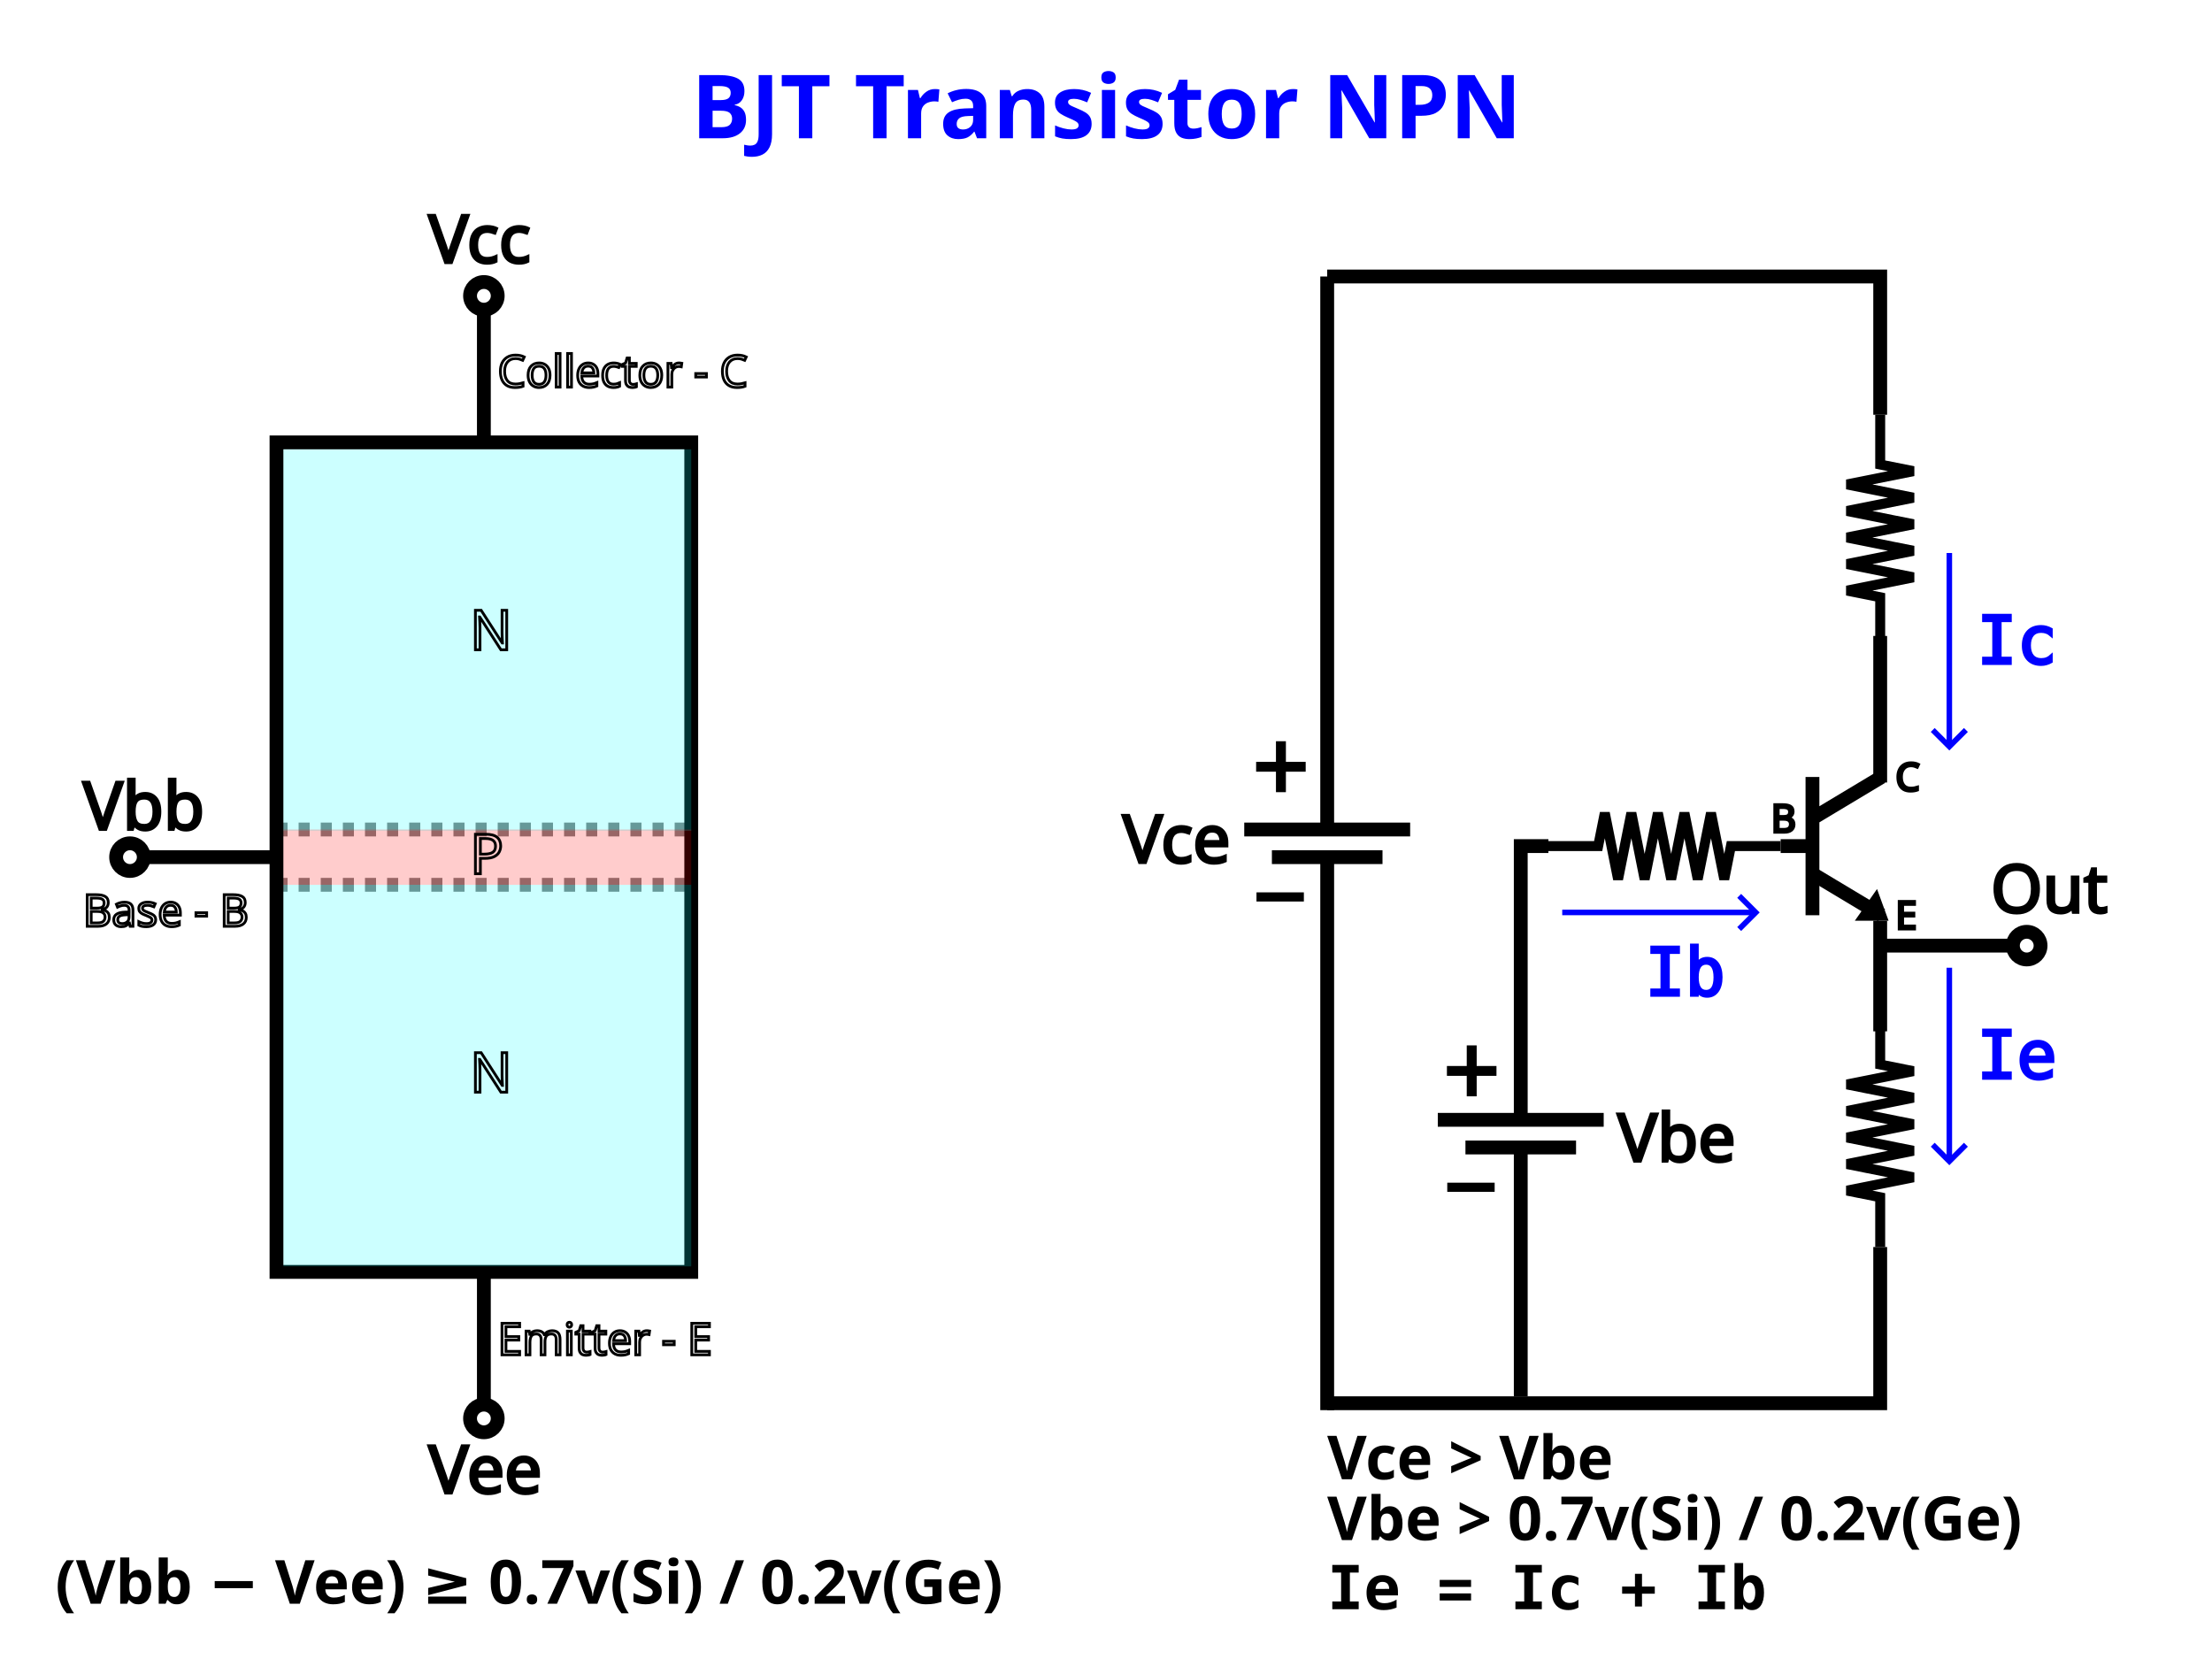
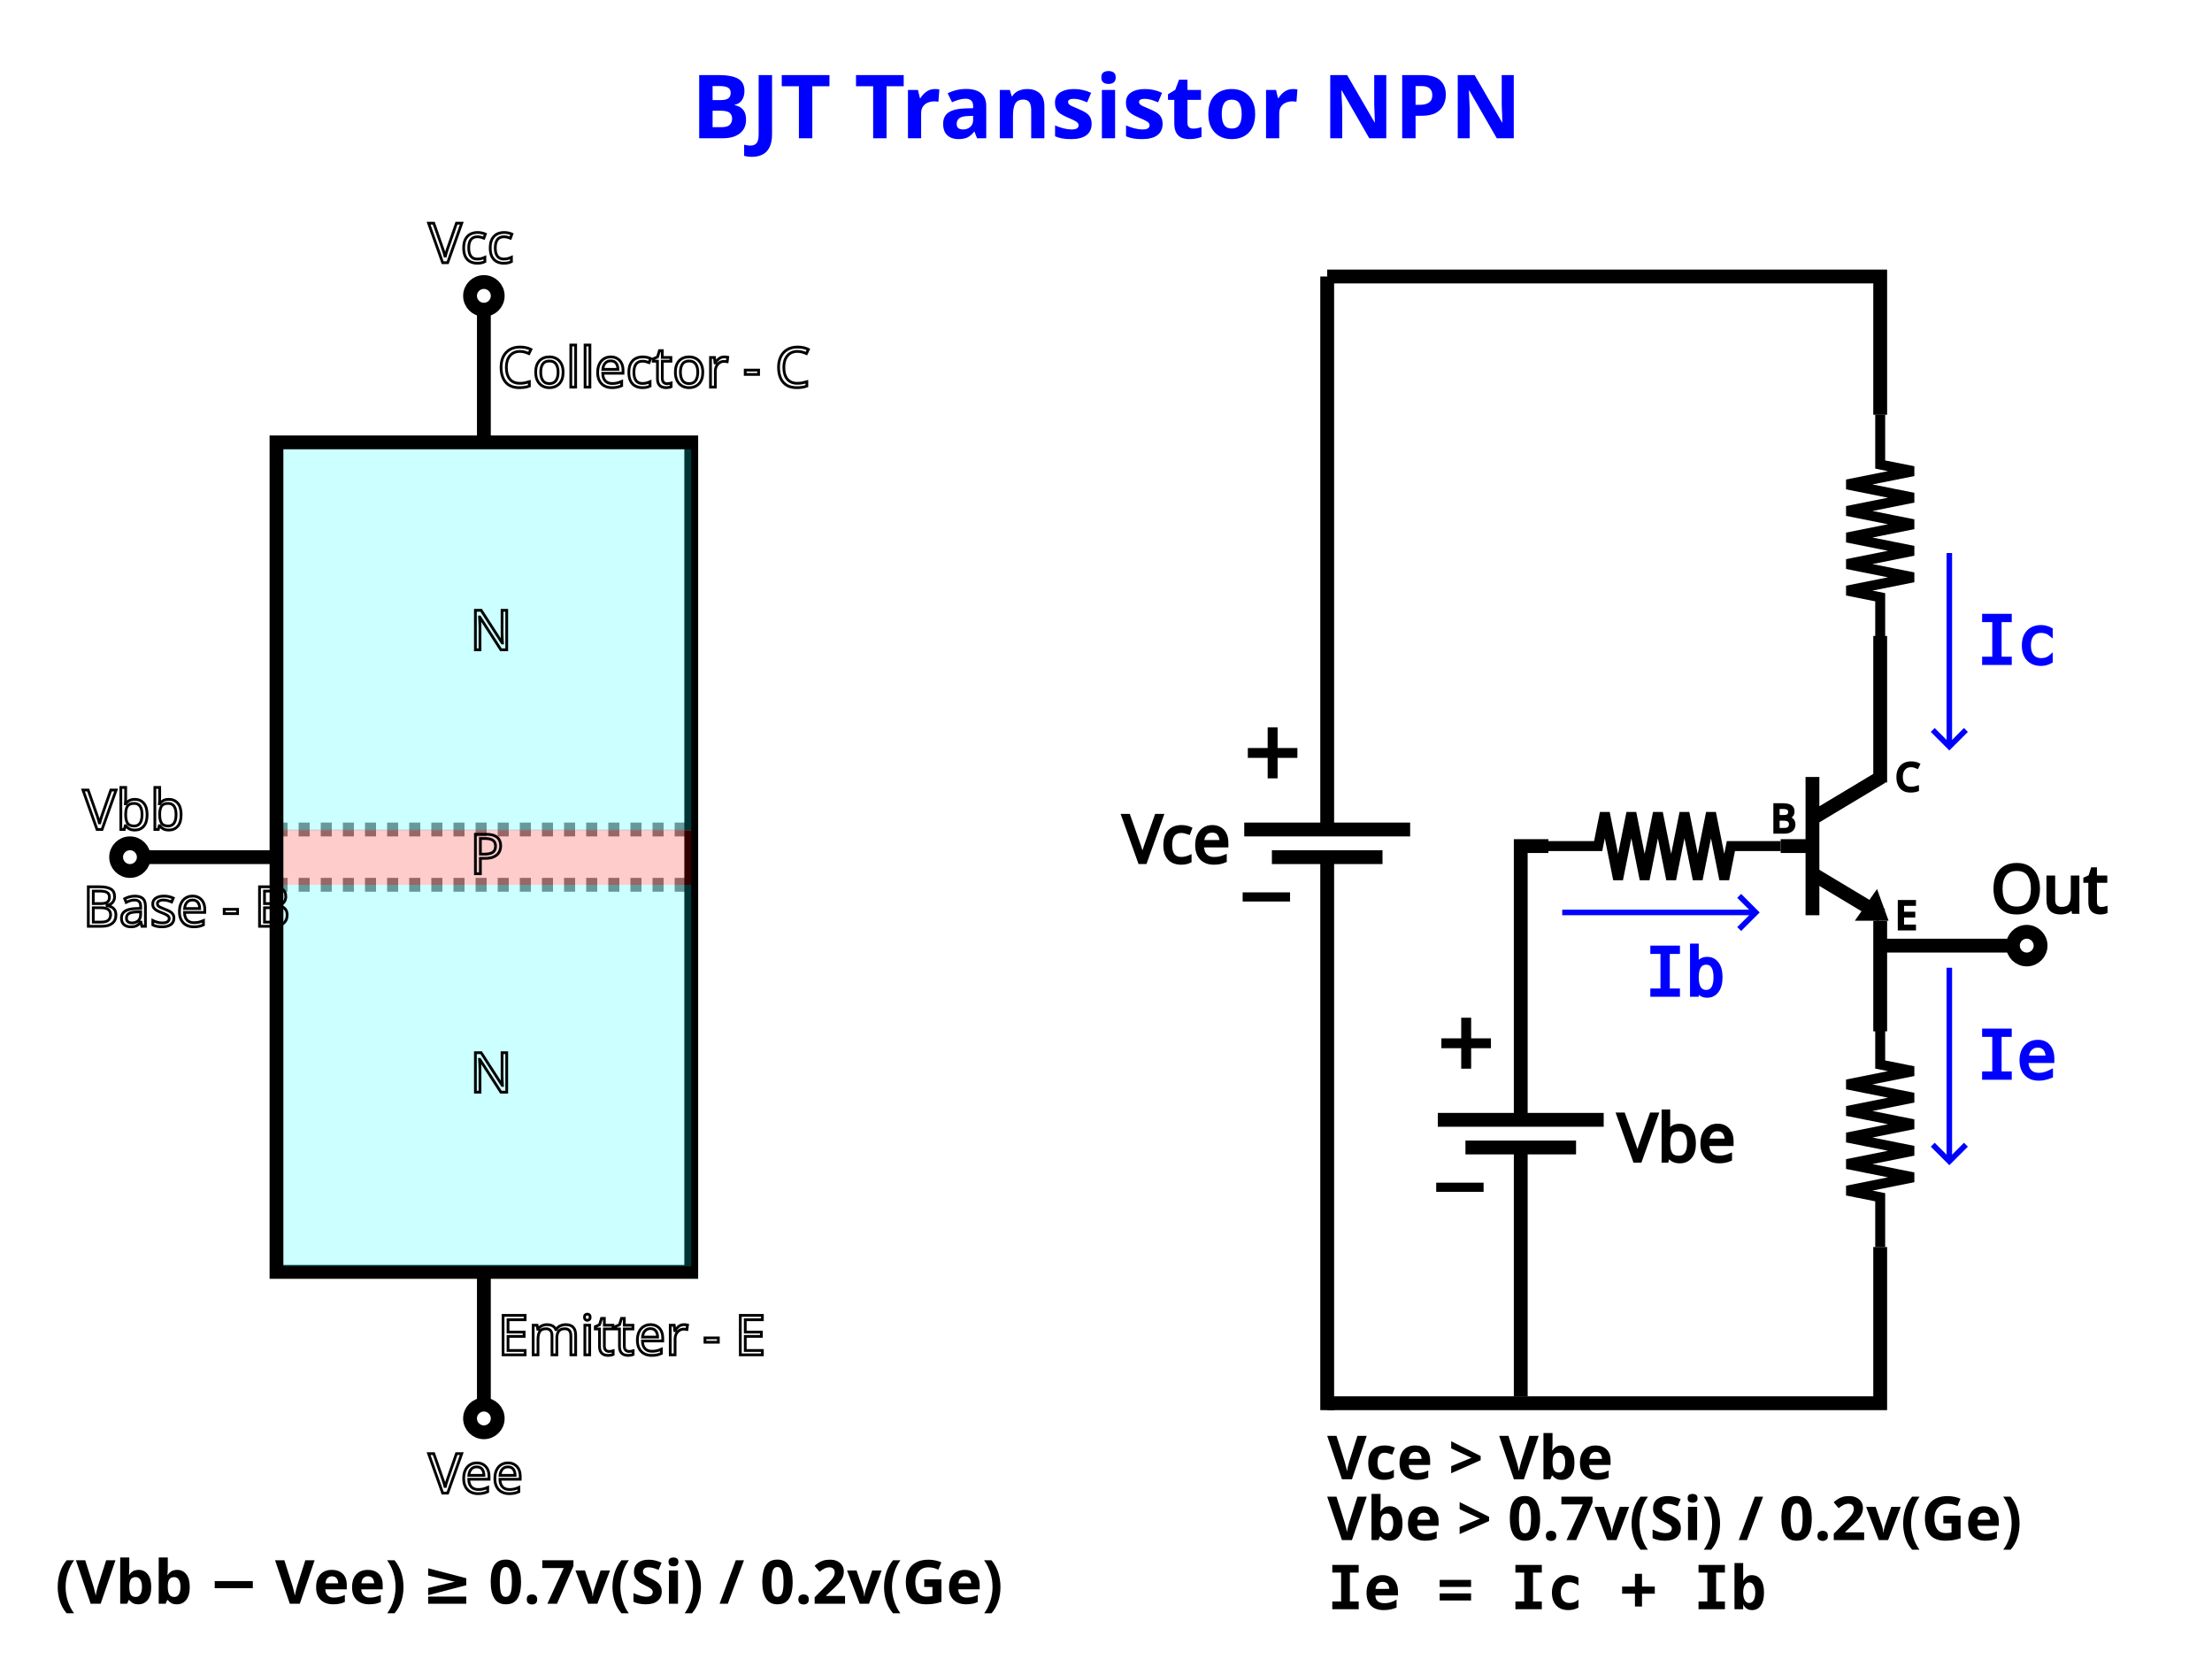
<svg xmlns="http://www.w3.org/2000/svg" xmlns:xlink="http://www.w3.org/1999/xlink" id="svg1" version="1.1" viewBox="0 0 800 600" width="800" height="600" preserveAspectRatio="xMidYMid" fill-rule="evenodd">
  <defs>
    <marker id="arrow_head" style="overflow:visible" viewBox="0 0 4 6" markerWidth="4" markerHeight="6" refX="left" refY="center" orient="auto-start-reverse" preserveAspectRatio="xMidYMid">
      <path style="fill:none;stroke:context-stroke;stroke-width:1;stroke-linecap:butt" d="M -3,-3 L 0,0 L -3,3">
            </path>
    </marker>
    <text id="headline" font-family="Ubuntu" font-size="32" font-weight="bold" fill="#0000ff">
      <tspan>BJT Transistor NPN</tspan>
    </text>
    <text id="bottom_line" font-family="Ubuntu" font-size="22" font-weight="bold" fill="#000000">
      <tspan>(Vbb − Vee) ≥ 0.7v(Si) / 0.2v(Ge)</tspan>
    </text>
    <text id="bottom_line2" font-family="Ubuntu" font-size="22" font-weight="bold" fill="#000000">
      <tspan x="-50" y="0">Vce &gt; Vbe</tspan>
      <tspan x="-50" y="22">Vbe &gt; 0.7v(Si) / 0.2v(Ge)</tspan>
    </text>
    <text id="bottom_line3" font-family="monospace" font-size="22" font-weight="bold" fill="#000000">
      <tspan x="-50" y="47">Ie = Ic + Ib</tspan>
    </text>
    <rect id="p_side" x="0" y="0" width="147.5" height="20" style="fill:#ff0000;fill-opacity:0.2;stroke:none">
        </rect>
    <rect id="n_side" x="0" y="0" width="147.5" height="138" style="fill:#00ffff;fill-opacity:0.2;stroke:none">
        </rect>
-     <circle id="contact_point" cx="0" cy="0" r="5" style="fill:none;stroke:#000000;stroke-width:5;stroke-opacity:1">
+     <circle id="contact_point" cx="0" cy="0" r="5">
        </circle>
-     <g id="transistor">
-       <rect x="0" y="0" width="150" height="300" style="fill:none;stroke:#000000;stroke-width:5">
-             </rect>
-       <path d="m 0,140 h 150" style="fill:none;stroke:#000000;stroke-width:5;stroke-opacity:0.5;stroke-dasharray:4 4">
-             </path>
-       <path d="m 0,160 h 150" style="fill:none;stroke:#000000;stroke-width:5;stroke-opacity:0.5;stroke-dasharray:4 4">
-             </path>
-       <path d="m 0,150 h -50" style="fill:none;stroke:#000000;stroke-width:5;stroke-opacity:1">
-             </path>
-       <path d="m 75,0 v -50" style="fill:none;stroke:#000000;stroke-width:5;stroke-opacity:1">
-             </path>
-       <path d="m 75,300 v 50" style="fill:none;stroke:#000000;stroke-width:5;stroke-opacity:1">
-             </path>
-       <use xlink:href="#contact_point" x="-53" y="150" />
-       <use xlink:href="#contact_point" x="75" y="-53" />
-       <use xlink:href="#contact_point" x="75" y="353" />
+     <g id="transistor" style="fill:none;stroke:#000000;stroke-width:5;stroke-opacity:1">
+       <g>
+         <rect x="0" y="0" width="150" height="300" />
+         <path d="m 0,150 h -50" />
+         <path d="m 75,0 v -50" />
+         <path d="m 75,300 v 50" />
+         <use xlink:href="#contact_point" x="-53" y="150" />
+         <use xlink:href="#contact_point" x="75" y="-53" />
+         <use xlink:href="#contact_point" x="75" y="353" />
+       </g>
+       <g style="fill:none;stroke:#000000;stroke-width:5;stroke-opacity:0.5;stroke-dasharray:4 4">
+         <path d="m 0,140 h 150" />
+         <path d="m 0,160 h 150" />
+       </g>
      <use xlink:href="#n_side" x="2.5" y="2.5" />
      <use xlink:href="#p_side" x="2.5" y="140" />
      <use xlink:href="#n_side" x="2.5" y="160" />
-       <text font-family="Ubuntu" font-size="20" font-weight="norm" fill="#000000" stroke-width="1" style="fill:none;stroke:#000000;stroke-width:1">
-         <tspan x="70" y="75">N</tspan>
-         <tspan x="70" y="156">P</tspan>
-         <tspan x="70" y="235">N</tspan>
-       </text>
-       <text font-family="Ubuntu" font-size="16" font-weight="norm" fill="#000000" stroke-width="1" style="fill:none;stroke:#000000;stroke-width:1">
-         <tspan x="80" y="-20">Collector - C</tspan>
-         <tspan x="-70" y="175">Base - B</tspan>
-         <tspan x="80" y="330">Emitter - E</tspan>
-       </text>
-       <text font-family="Ubuntu" font-size="24" font-weight="norm" fill="#000000" stroke-width="1" style="fill:#000000;stroke:#000000;stroke-width:1">
-         <tspan x="55" y="-65">Vcc</tspan>
-         <tspan x="-70" y="140">Vbb</tspan>
-         <tspan x="55" y="380">Vee</tspan>
-       </text>
+       <g style="fill:none;stroke:#000000;stroke-width:1;font-family:Ubuntu;font-size:20;font-weight:norm">
+         <text>
+           <tspan x="70" y="75">N</tspan>
+           <tspan x="70" y="156">P</tspan>
+           <tspan x="70" y="235">N</tspan>
+         </text>
+         <text>
+           <tspan x="80" y="-20">Collector - C</tspan>
+           <tspan x="-70" y="175">Base - B</tspan>
+           <tspan x="80" y="330">Emitter - E</tspan>
+         </text>
+         <text>
+           <tspan x="55" y="-65">Vcc</tspan>
+           <tspan x="-70" y="140">Vbb</tspan>
+           <tspan x="55" y="380">Vee</tspan>
+         </text>
+       </g>
    </g>
    <path id="direction" d="m 0,0 l 10,7 l -10,7 z" style="fill:#000000;stroke:none">
        </path>
    <g id="npn_symbol" style="fill:none;stroke:#000000;stroke-width:5">
      <path d="m 0,-25 v 50 m 0,-35 l 25,-15" />
      <path d="m 0,10 l 25,15" />
      <use xlink:href="#direction" x="21" y="11" transform="rotate(35,15,17)" />
      <text font-family="Ubuntu" font-size="14" font-weight="norm" fill="#000000" stroke-width="1">
        <tspan x="30" y="-20">C</tspan>
        <tspan x="-15" y="-5">B</tspan>
        <tspan x="30" y="30">E</tspan>
      </text>
    </g>
    <path id="resistor_symbol" d="m 0,0 h 15                l 2,-10 l 4,20 l 4,-20 l 4,20                l 4,-20 l 4,20 l 4,-20 l 4,20                l 4,-20 l 4,20 l 2,-10 h 15" transform="scale(1.2,1.2)" style="fill:none;stroke:#000000;stroke-width:3;stroke-opacity:1">
        </path>
+     <g id="ps">
+       <path d="m -30,0 h 60 m -50,10 h 40">
+             </path>
+       <text font-family="Ubuntu" font-size="36" font-weight="norm" fill="#000000" stroke-width="1">
+         <tspan x="-30" y="-15">+</tspan>
+         <tspan x="-30" y="20">_</tspan>
+       </text>
+     </g>
    <g id="circuit" style="fill:none;stroke:#000000;stroke-width:5;stroke-opacity:1">
-       <path d="m 0,0 v 200 m -30,0 h 60 m -50,10 h 40 m -20,0 v 200" />
+       <path d="m 0,0 v 200 m 0,10 v 200" />
+       <use xlink:href="#ps" x="0" y="200" />
+       <path d="m 0,0 h 200 v 50 m 0,80 v 53" />
      <use xlink:href="#resistor_symbol" x="200" y="50" transform="rotate(90,200,50)" />
-       <path d="m 0,0 h 200 v 50 m 0,80 v 53" />
      <use xlink:href="#npn_symbol" x="175.5" y="206" />
      <path d="m 200,233 v 40" />
      <use xlink:href="#resistor_symbol" x="200" y="267" transform="rotate(90,200,267)" />
      <path d="m 200,351 v 56.5 h -200" />
-       <path d="m 70,405 v -90 m -20,0 h 40 m -50,-10 h 60 m -30,0 v -99 h 10" />
+       <path d="m 70,405 v -90 m 0,-10 v -99 h 10" />
+       <use xlink:href="#ps" x="70" y="305" />
      <use xlink:href="#resistor_symbol" x="80" y="206" />
      <path d="m 164,206 h 10" />
      <path d="m 200,242 h 50" />
      <use xlink:href="#contact_point" x="253" y="242" />
-       <text font-family="Ubuntu" font-size="36" font-weight="norm" fill="#000000" stroke-width="1">
-         <tspan x="-27" y="190">+</tspan>
-         <tspan x="-25" y="220">_</tspan>
-       </text>
-       <text font-family="Ubuntu" font-size="36" font-weight="norm" fill="#000000" stroke-width="1">
-         <tspan x="42" y="300">+</tspan>
-         <tspan x="44" y="325">_</tspan>
-       </text>
      <text font-family="Ubuntu" font-size="24" font-weight="norm" fill="#000000" stroke-width="1" style="fill:#000000;stroke:#000000;stroke-width:1">
        <tspan x="105" y="320">Vbe</tspan>
        <tspan x="-74" y="212">Vce</tspan>
        <tspan x="240" y="230">Out</tspan>
      </text>
      <text font-family="monospace" font-size="24" font-weight="norm" stroke-width="1" style="fill:#0000ff;stroke:#0000ff;stroke-width:1">
        <tspan x="115" y="260">Ib</tspan>
        <tspan x="235" y="140">Ic</tspan>
        <tspan x="235" y="290">Ie</tspan>
      </text>
-       <path d="m 85,230 h 70" style="fill:none;stroke:#0000ff;stroke-width:2;marker-end:url(#arrow_head)">
-             </path>
-       <path d="m 225,100 v 70" style="fill:none;stroke:#0000ff;stroke-width:2;marker-end:url(#arrow_head)">
-             </path>
-       <path d="m 225,250 v 70" style="fill:none;stroke:#0000ff;stroke-width:2;marker-end:url(#arrow_head)">
-             </path>
+       <g style="fill:none;stroke:#0000ff;stroke-width:2;marker-end:url(#arrow_head)">
+         <path d="m 85,230 h 70" />
+         <path d="m 225,100 v 70" />
+         <path d="m 225,250 v 70" />
+       </g>
    </g>
  </defs>
  <g id="page1">
    <g id="layer1" style="display:inline">
      <rect x="0" y="0" width="800" height="600" fill="white">
            </rect>
    </g>
    <g id="layer2" style="display:inline">
      <use xlink:href="#headline" x="250" y="50" />
      <use xlink:href="#transistor" x="100" y="160" />
      <use xlink:href="#bottom_line" x="20" y="580" />
      <use xlink:href="#circuit" x="480" y="100" />
      <use xlink:href="#bottom_line2" x="530" y="535" />
      <use xlink:href="#bottom_line3" x="530" y="535" />
    </g>
  </g>
</svg>
